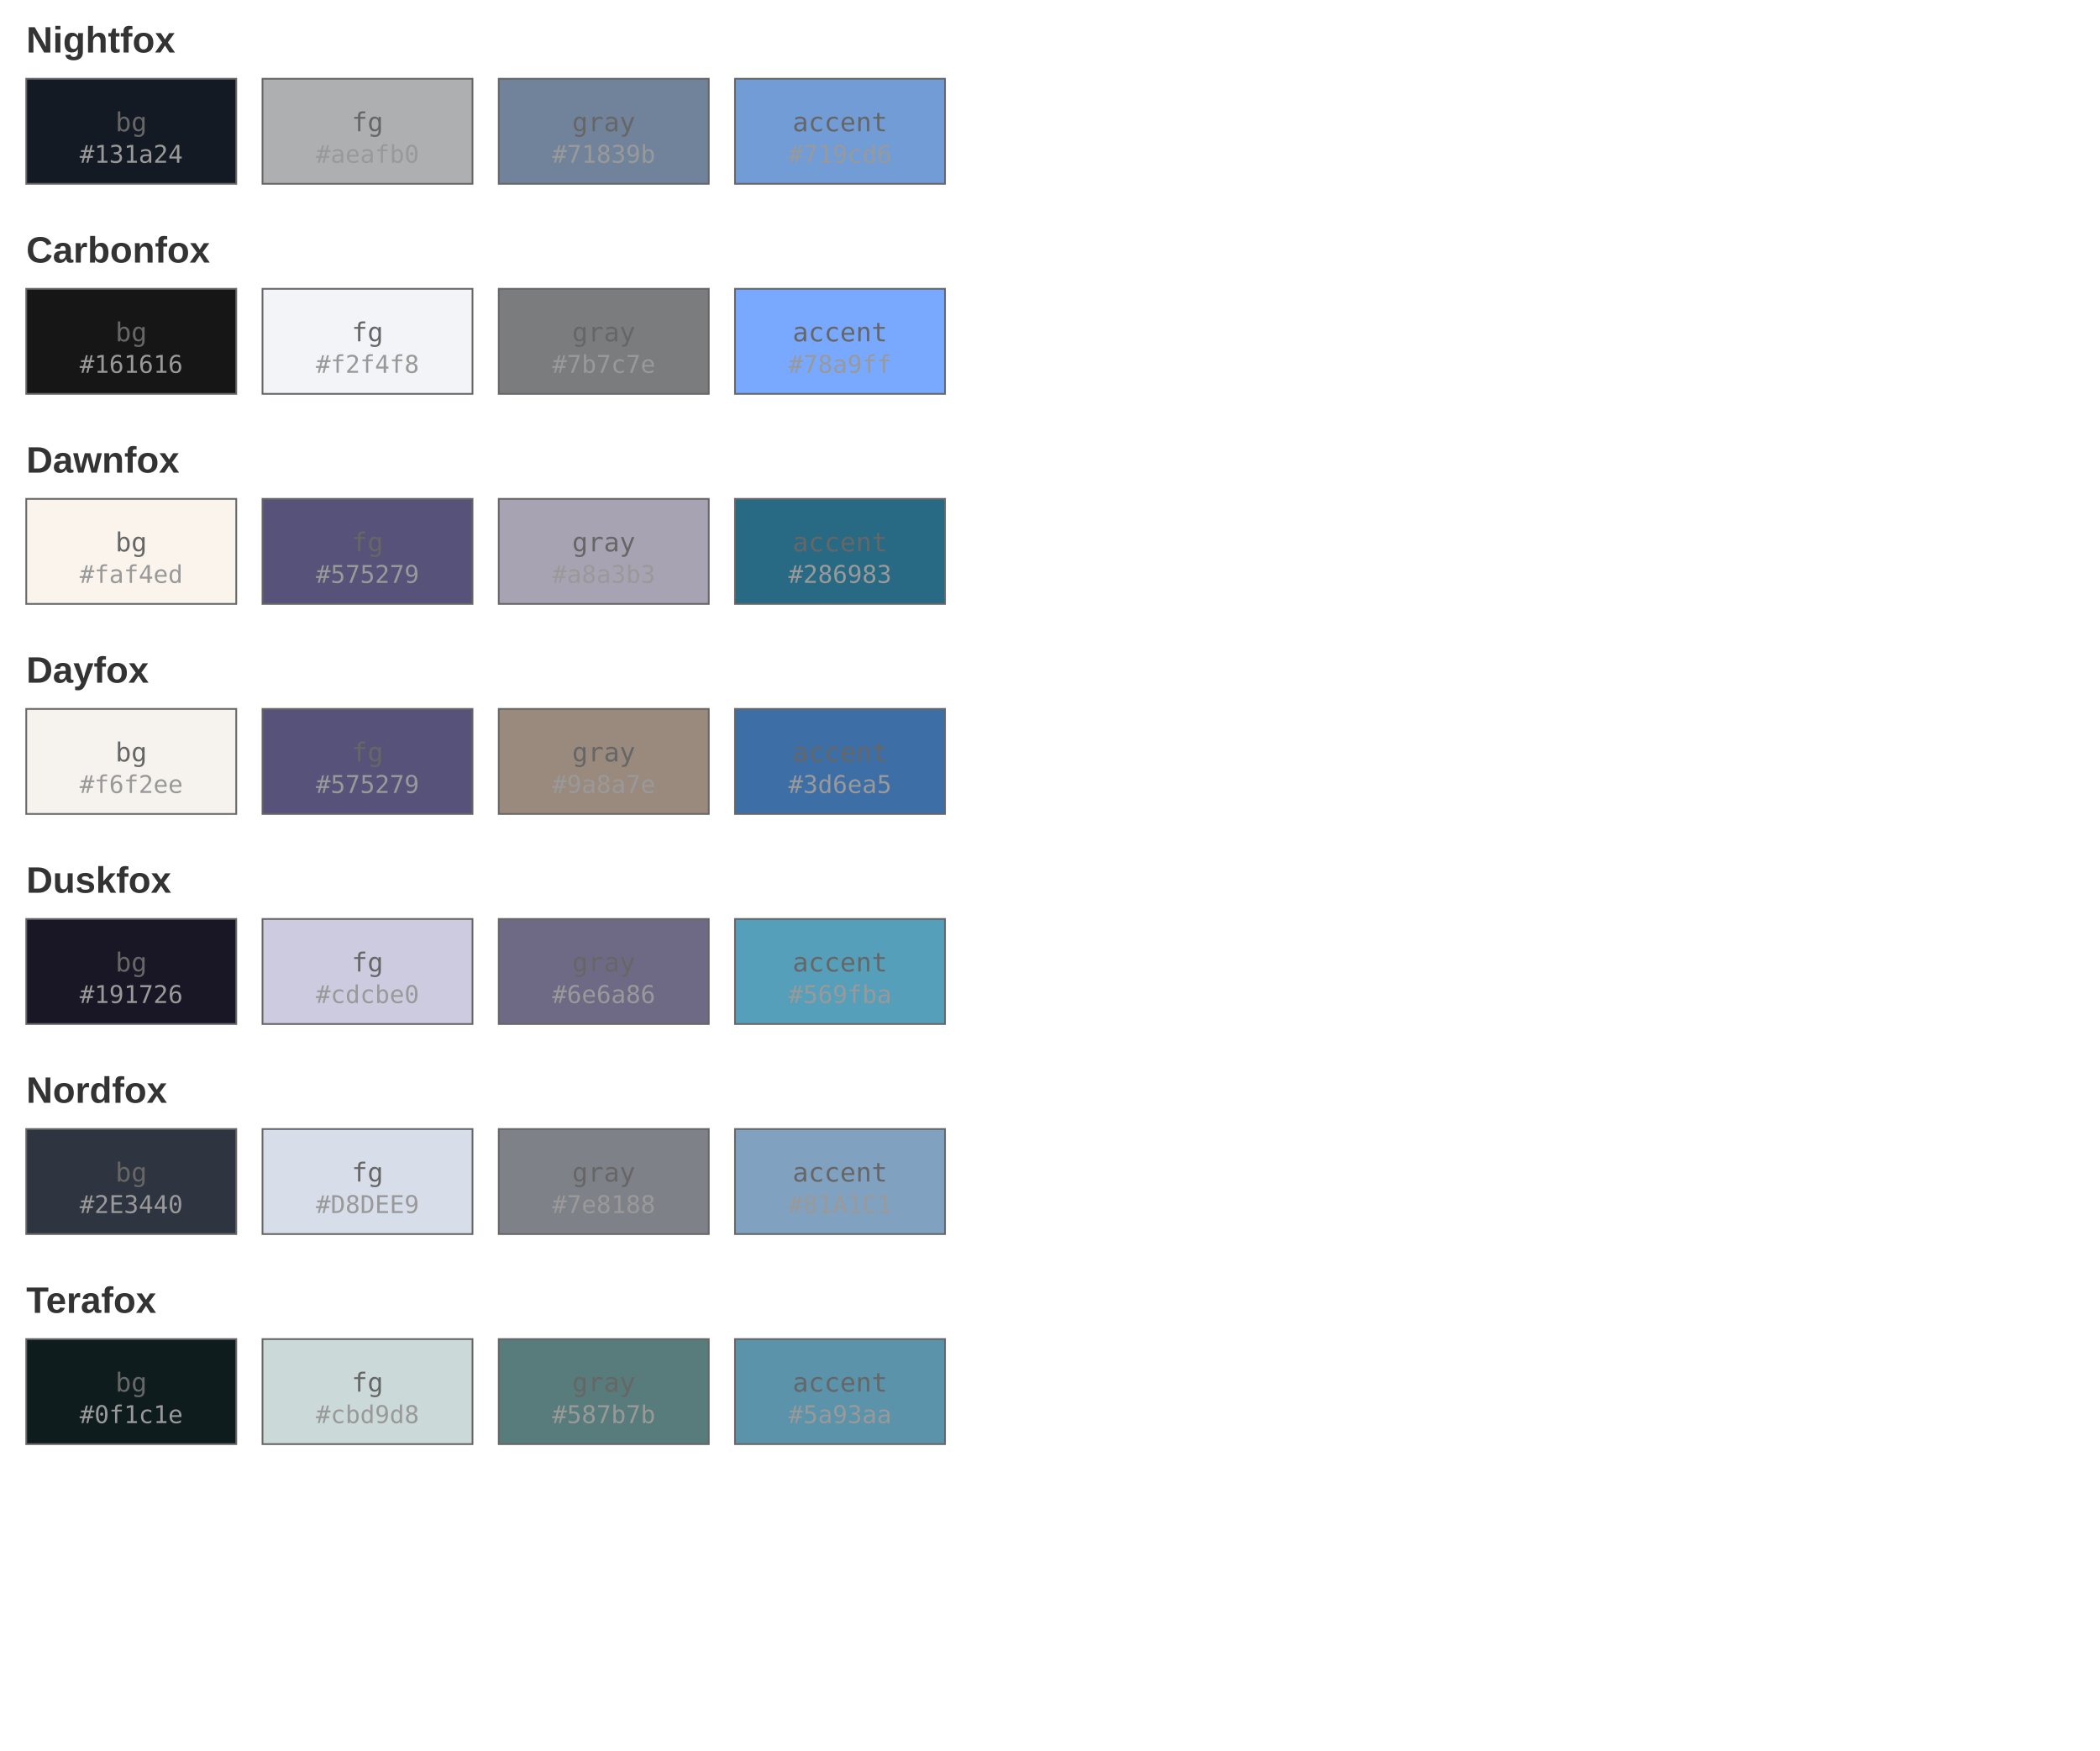
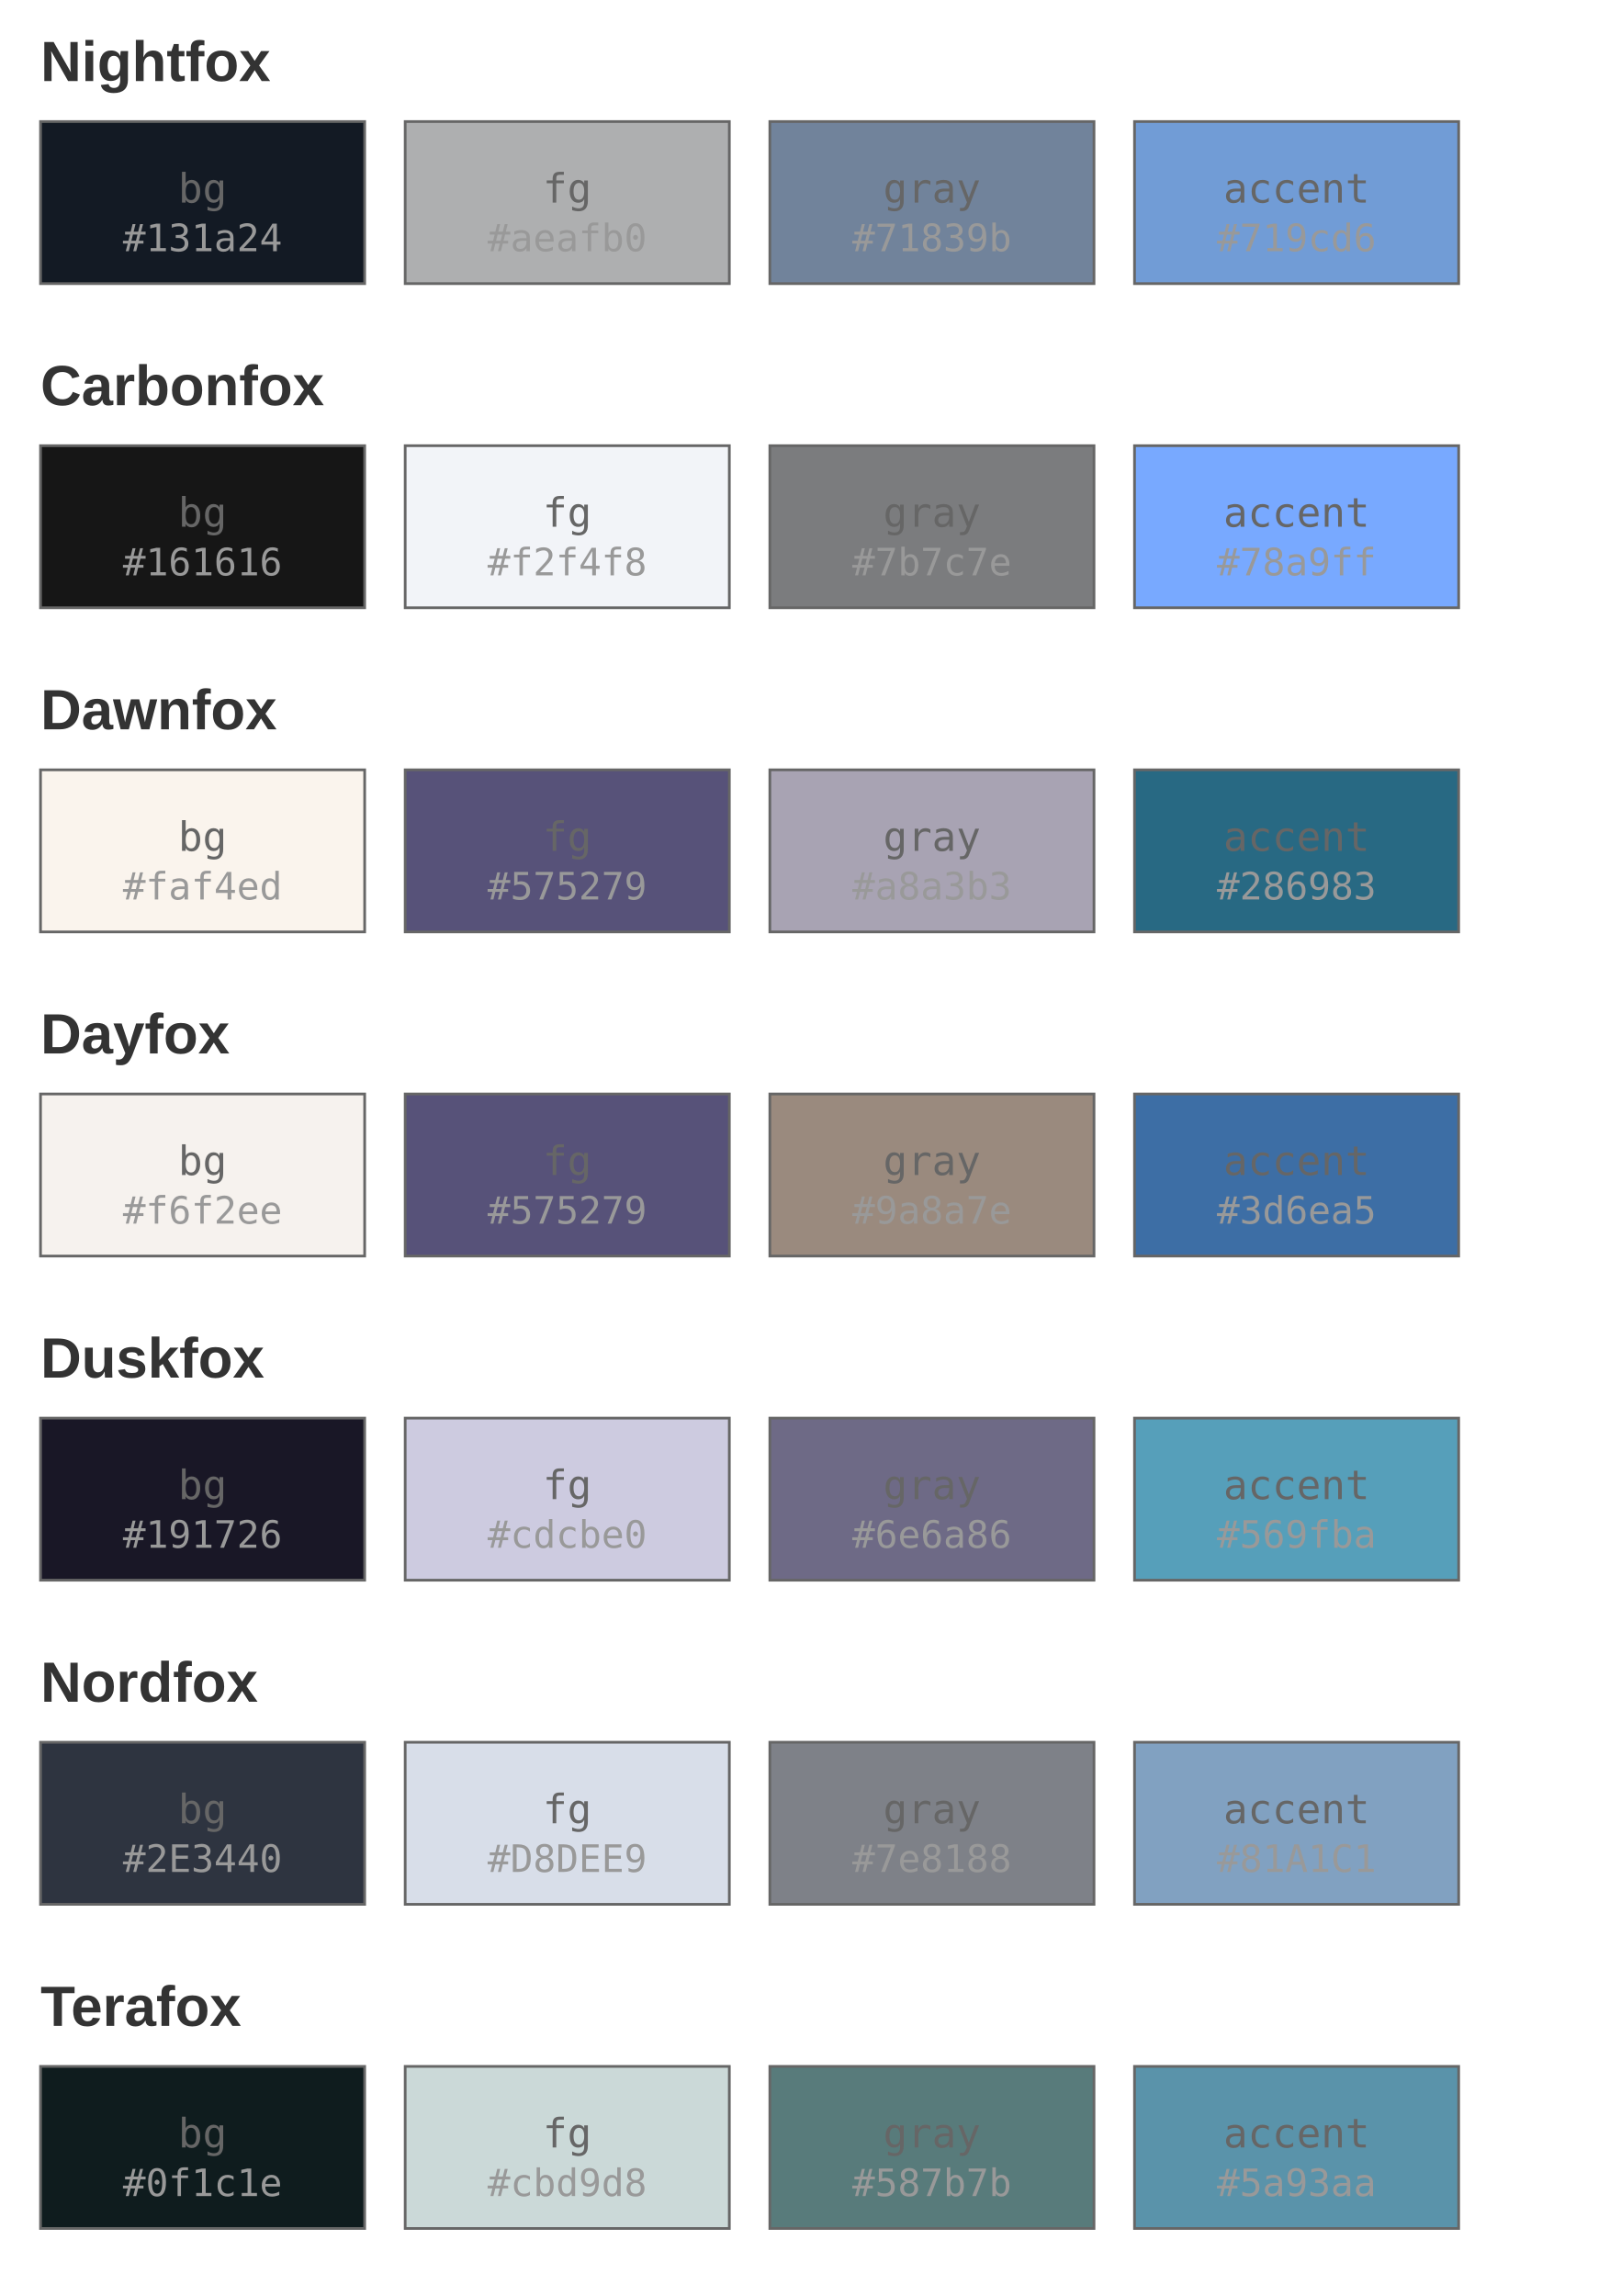
- <svg xmlns="http://www.w3.org/2000/svg" width="1200" height="1000">
+ <svg xmlns="http://www.w3.org/2000/svg" width="600" height="850">
  <defs>
    <style>
      .theme-title { font-family: Arial, sans-serif; font-size: 21px; font-weight: bold; fill: #333; }
      .color-label { font-family: monospace; font-size: 15px; fill: #666; }
      .color-hex { font-family: monospace; font-size: 14px; fill: #999; }
    </style>
  </defs>
  <g transform="translate(15, 30)">
    <text x="0" y="0" class="theme-title">Nightfox</text>
    <rect x="0" y="15" width="120" height="60" fill="#131a24" stroke="#666" stroke-width="1" />
    <text x="60" y="45" text-anchor="middle" class="color-label">bg</text>
    <text x="60" y="63" text-anchor="middle" class="color-hex">#131a24</text>
    <rect x="135" y="15" width="120" height="60" fill="#aeafb0" stroke="#666" stroke-width="1" />
    <text x="195" y="45" text-anchor="middle" class="color-label">fg</text>
    <text x="195" y="63" text-anchor="middle" class="color-hex">#aeafb0</text>
    <rect x="270" y="15" width="120" height="60" fill="#71839b" stroke="#666" stroke-width="1" />
    <text x="330" y="45" text-anchor="middle" class="color-label">gray</text>
    <text x="330" y="63" text-anchor="middle" class="color-hex">#71839b</text>
    <rect x="405" y="15" width="120" height="60" fill="#719cd6" stroke="#666" stroke-width="1" />
    <text x="465" y="45" text-anchor="middle" class="color-label">accent</text>
    <text x="465" y="63" text-anchor="middle" class="color-hex">#719cd6</text>
  </g>
  <g transform="translate(15, 150)">
    <text x="0" y="0" class="theme-title">Carbonfox</text>
    <rect x="0" y="15" width="120" height="60" fill="#161616" stroke="#666" stroke-width="1" />
    <text x="60" y="45" text-anchor="middle" class="color-label">bg</text>
    <text x="60" y="63" text-anchor="middle" class="color-hex">#161616</text>
    <rect x="135" y="15" width="120" height="60" fill="#f2f4f8" stroke="#666" stroke-width="1" />
    <text x="195" y="45" text-anchor="middle" class="color-label">fg</text>
    <text x="195" y="63" text-anchor="middle" class="color-hex">#f2f4f8</text>
    <rect x="270" y="15" width="120" height="60" fill="#7b7c7e" stroke="#666" stroke-width="1" />
    <text x="330" y="45" text-anchor="middle" class="color-label">gray</text>
    <text x="330" y="63" text-anchor="middle" class="color-hex">#7b7c7e</text>
    <rect x="405" y="15" width="120" height="60" fill="#78a9ff" stroke="#666" stroke-width="1" />
    <text x="465" y="45" text-anchor="middle" class="color-label">accent</text>
    <text x="465" y="63" text-anchor="middle" class="color-hex">#78a9ff</text>
  </g>
  <g transform="translate(15, 270)">
    <text x="0" y="0" class="theme-title">Dawnfox</text>
    <rect x="0" y="15" width="120" height="60" fill="#faf4ed" stroke="#666" stroke-width="1" />
    <text x="60" y="45" text-anchor="middle" class="color-label">bg</text>
    <text x="60" y="63" text-anchor="middle" class="color-hex">#faf4ed</text>
    <rect x="135" y="15" width="120" height="60" fill="#575279" stroke="#666" stroke-width="1" />
    <text x="195" y="45" text-anchor="middle" class="color-label">fg</text>
    <text x="195" y="63" text-anchor="middle" class="color-hex">#575279</text>
    <rect x="270" y="15" width="120" height="60" fill="#a8a3b3" stroke="#666" stroke-width="1" />
    <text x="330" y="45" text-anchor="middle" class="color-label">gray</text>
    <text x="330" y="63" text-anchor="middle" class="color-hex">#a8a3b3</text>
    <rect x="405" y="15" width="120" height="60" fill="#286983" stroke="#666" stroke-width="1" />
    <text x="465" y="45" text-anchor="middle" class="color-label">accent</text>
    <text x="465" y="63" text-anchor="middle" class="color-hex">#286983</text>
  </g>
  <g transform="translate(15, 390)">
    <text x="0" y="0" class="theme-title">Dayfox</text>
    <rect x="0" y="15" width="120" height="60" fill="#f6f2ee" stroke="#666" stroke-width="1" />
    <text x="60" y="45" text-anchor="middle" class="color-label">bg</text>
    <text x="60" y="63" text-anchor="middle" class="color-hex">#f6f2ee</text>
    <rect x="135" y="15" width="120" height="60" fill="#575279" stroke="#666" stroke-width="1" />
    <text x="195" y="45" text-anchor="middle" class="color-label">fg</text>
    <text x="195" y="63" text-anchor="middle" class="color-hex">#575279</text>
    <rect x="270" y="15" width="120" height="60" fill="#9a8a7e" stroke="#666" stroke-width="1" />
    <text x="330" y="45" text-anchor="middle" class="color-label">gray</text>
    <text x="330" y="63" text-anchor="middle" class="color-hex">#9a8a7e</text>
    <rect x="405" y="15" width="120" height="60" fill="#3d6ea5" stroke="#666" stroke-width="1" />
    <text x="465" y="45" text-anchor="middle" class="color-label">accent</text>
    <text x="465" y="63" text-anchor="middle" class="color-hex">#3d6ea5</text>
  </g>
  <g transform="translate(15, 510)">
    <text x="0" y="0" class="theme-title">Duskfox</text>
    <rect x="0" y="15" width="120" height="60" fill="#191726" stroke="#666" stroke-width="1" />
    <text x="60" y="45" text-anchor="middle" class="color-label">bg</text>
    <text x="60" y="63" text-anchor="middle" class="color-hex">#191726</text>
    <rect x="135" y="15" width="120" height="60" fill="#cdcbe0" stroke="#666" stroke-width="1" />
    <text x="195" y="45" text-anchor="middle" class="color-label">fg</text>
    <text x="195" y="63" text-anchor="middle" class="color-hex">#cdcbe0</text>
    <rect x="270" y="15" width="120" height="60" fill="#6e6a86" stroke="#666" stroke-width="1" />
    <text x="330" y="45" text-anchor="middle" class="color-label">gray</text>
    <text x="330" y="63" text-anchor="middle" class="color-hex">#6e6a86</text>
    <rect x="405" y="15" width="120" height="60" fill="#569fba" stroke="#666" stroke-width="1" />
    <text x="465" y="45" text-anchor="middle" class="color-label">accent</text>
    <text x="465" y="63" text-anchor="middle" class="color-hex">#569fba</text>
  </g>
  <g transform="translate(15, 630)">
    <text x="0" y="0" class="theme-title">Nordfox</text>
    <rect x="0" y="15" width="120" height="60" fill="#2E3440" stroke="#666" stroke-width="1" />
    <text x="60" y="45" text-anchor="middle" class="color-label">bg</text>
    <text x="60" y="63" text-anchor="middle" class="color-hex">#2E3440</text>
    <rect x="135" y="15" width="120" height="60" fill="#D8DEE9" stroke="#666" stroke-width="1" />
    <text x="195" y="45" text-anchor="middle" class="color-label">fg</text>
    <text x="195" y="63" text-anchor="middle" class="color-hex">#D8DEE9</text>
    <rect x="270" y="15" width="120" height="60" fill="#7e8188" stroke="#666" stroke-width="1" />
    <text x="330" y="45" text-anchor="middle" class="color-label">gray</text>
    <text x="330" y="63" text-anchor="middle" class="color-hex">#7e8188</text>
    <rect x="405" y="15" width="120" height="60" fill="#81A1C1" stroke="#666" stroke-width="1" />
    <text x="465" y="45" text-anchor="middle" class="color-label">accent</text>
    <text x="465" y="63" text-anchor="middle" class="color-hex">#81A1C1</text>
  </g>
  <g transform="translate(15, 750)">
    <text x="0" y="0" class="theme-title">Terafox</text>
    <rect x="0" y="15" width="120" height="60" fill="#0f1c1e" stroke="#666" stroke-width="1" />
    <text x="60" y="45" text-anchor="middle" class="color-label">bg</text>
    <text x="60" y="63" text-anchor="middle" class="color-hex">#0f1c1e</text>
    <rect x="135" y="15" width="120" height="60" fill="#cbd9d8" stroke="#666" stroke-width="1" />
    <text x="195" y="45" text-anchor="middle" class="color-label">fg</text>
    <text x="195" y="63" text-anchor="middle" class="color-hex">#cbd9d8</text>
    <rect x="270" y="15" width="120" height="60" fill="#587b7b" stroke="#666" stroke-width="1" />
    <text x="330" y="45" text-anchor="middle" class="color-label">gray</text>
    <text x="330" y="63" text-anchor="middle" class="color-hex">#587b7b</text>
    <rect x="405" y="15" width="120" height="60" fill="#5a93aa" stroke="#666" stroke-width="1" />
    <text x="465" y="45" text-anchor="middle" class="color-label">accent</text>
    <text x="465" y="63" text-anchor="middle" class="color-hex">#5a93aa</text>
  </g>
</svg>
